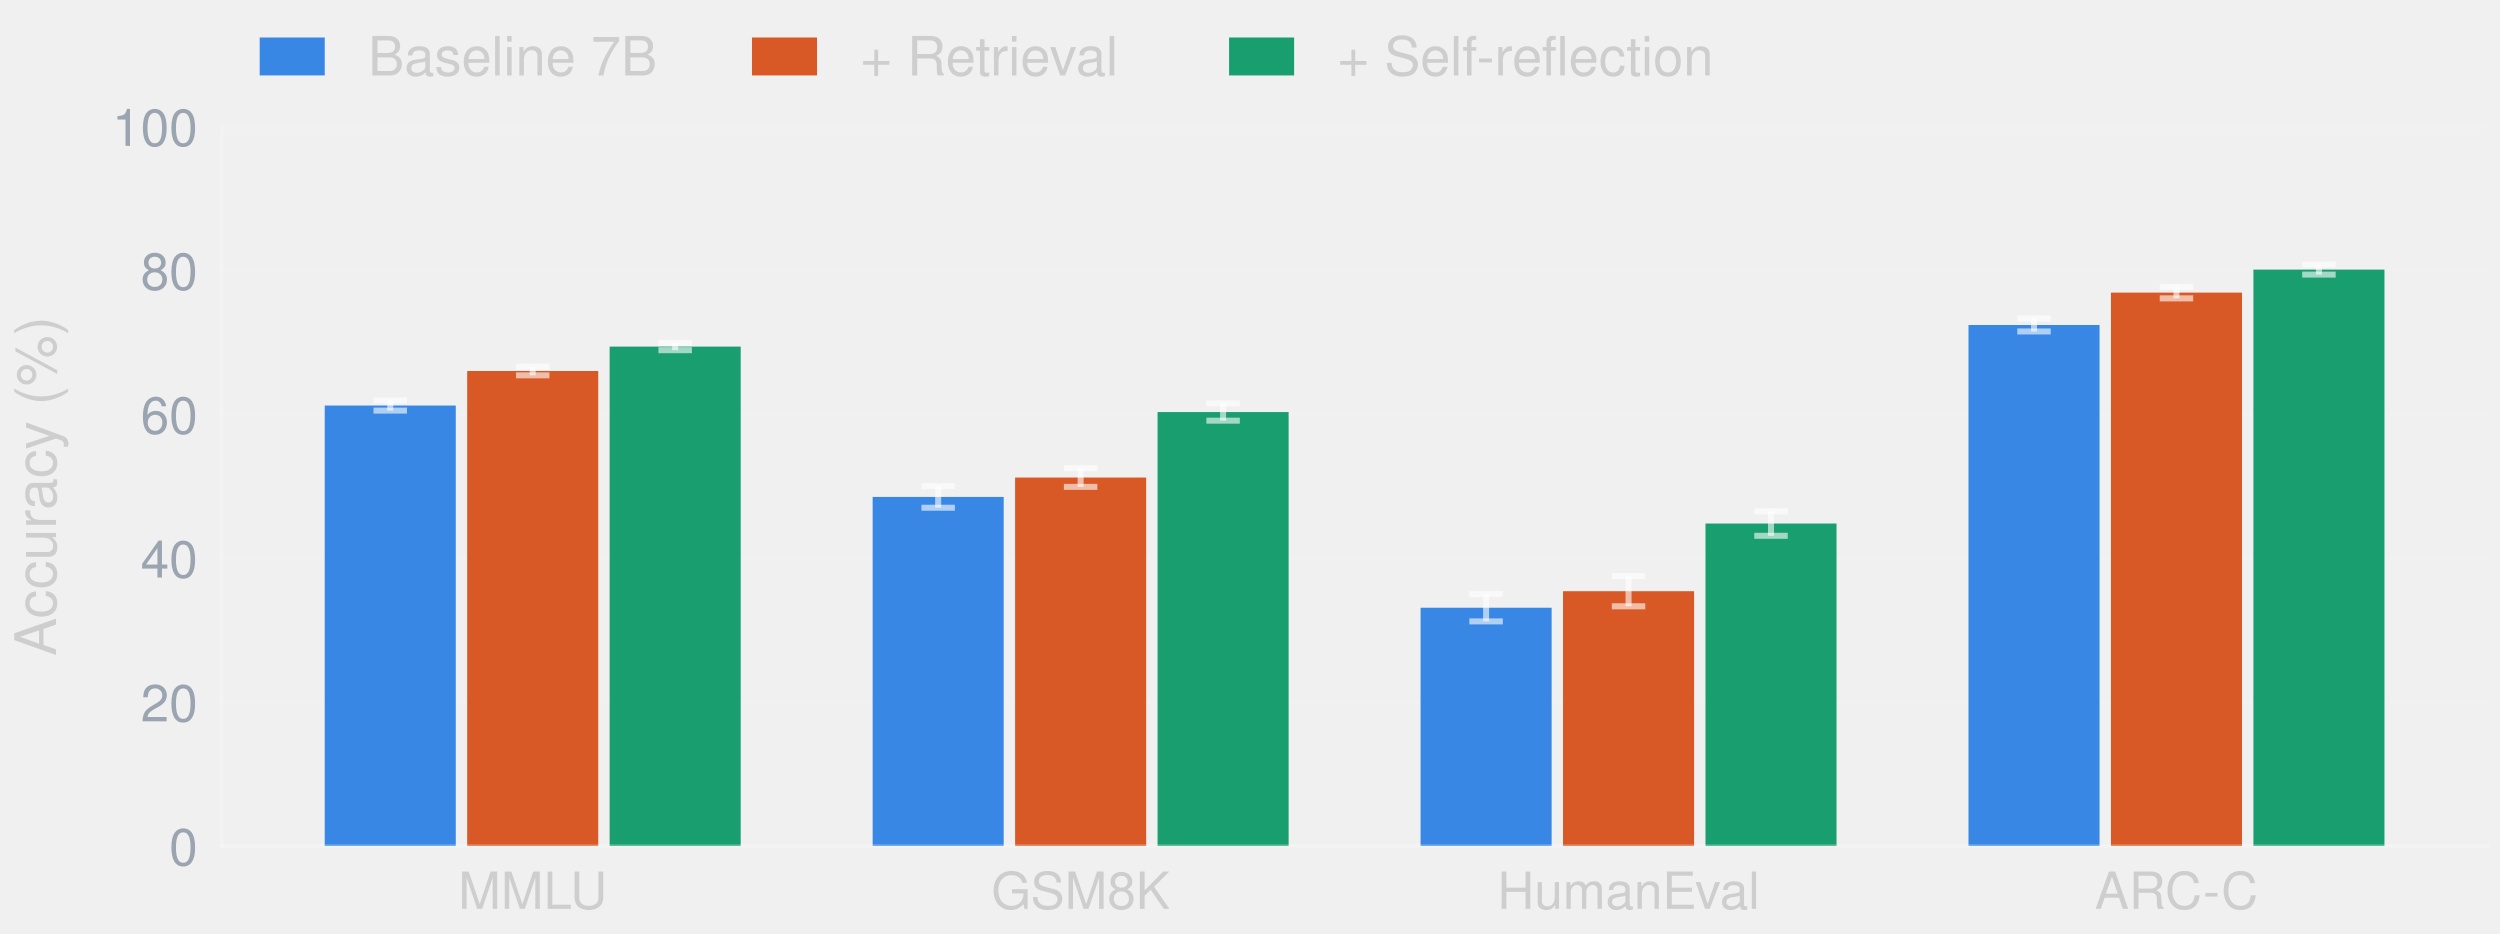
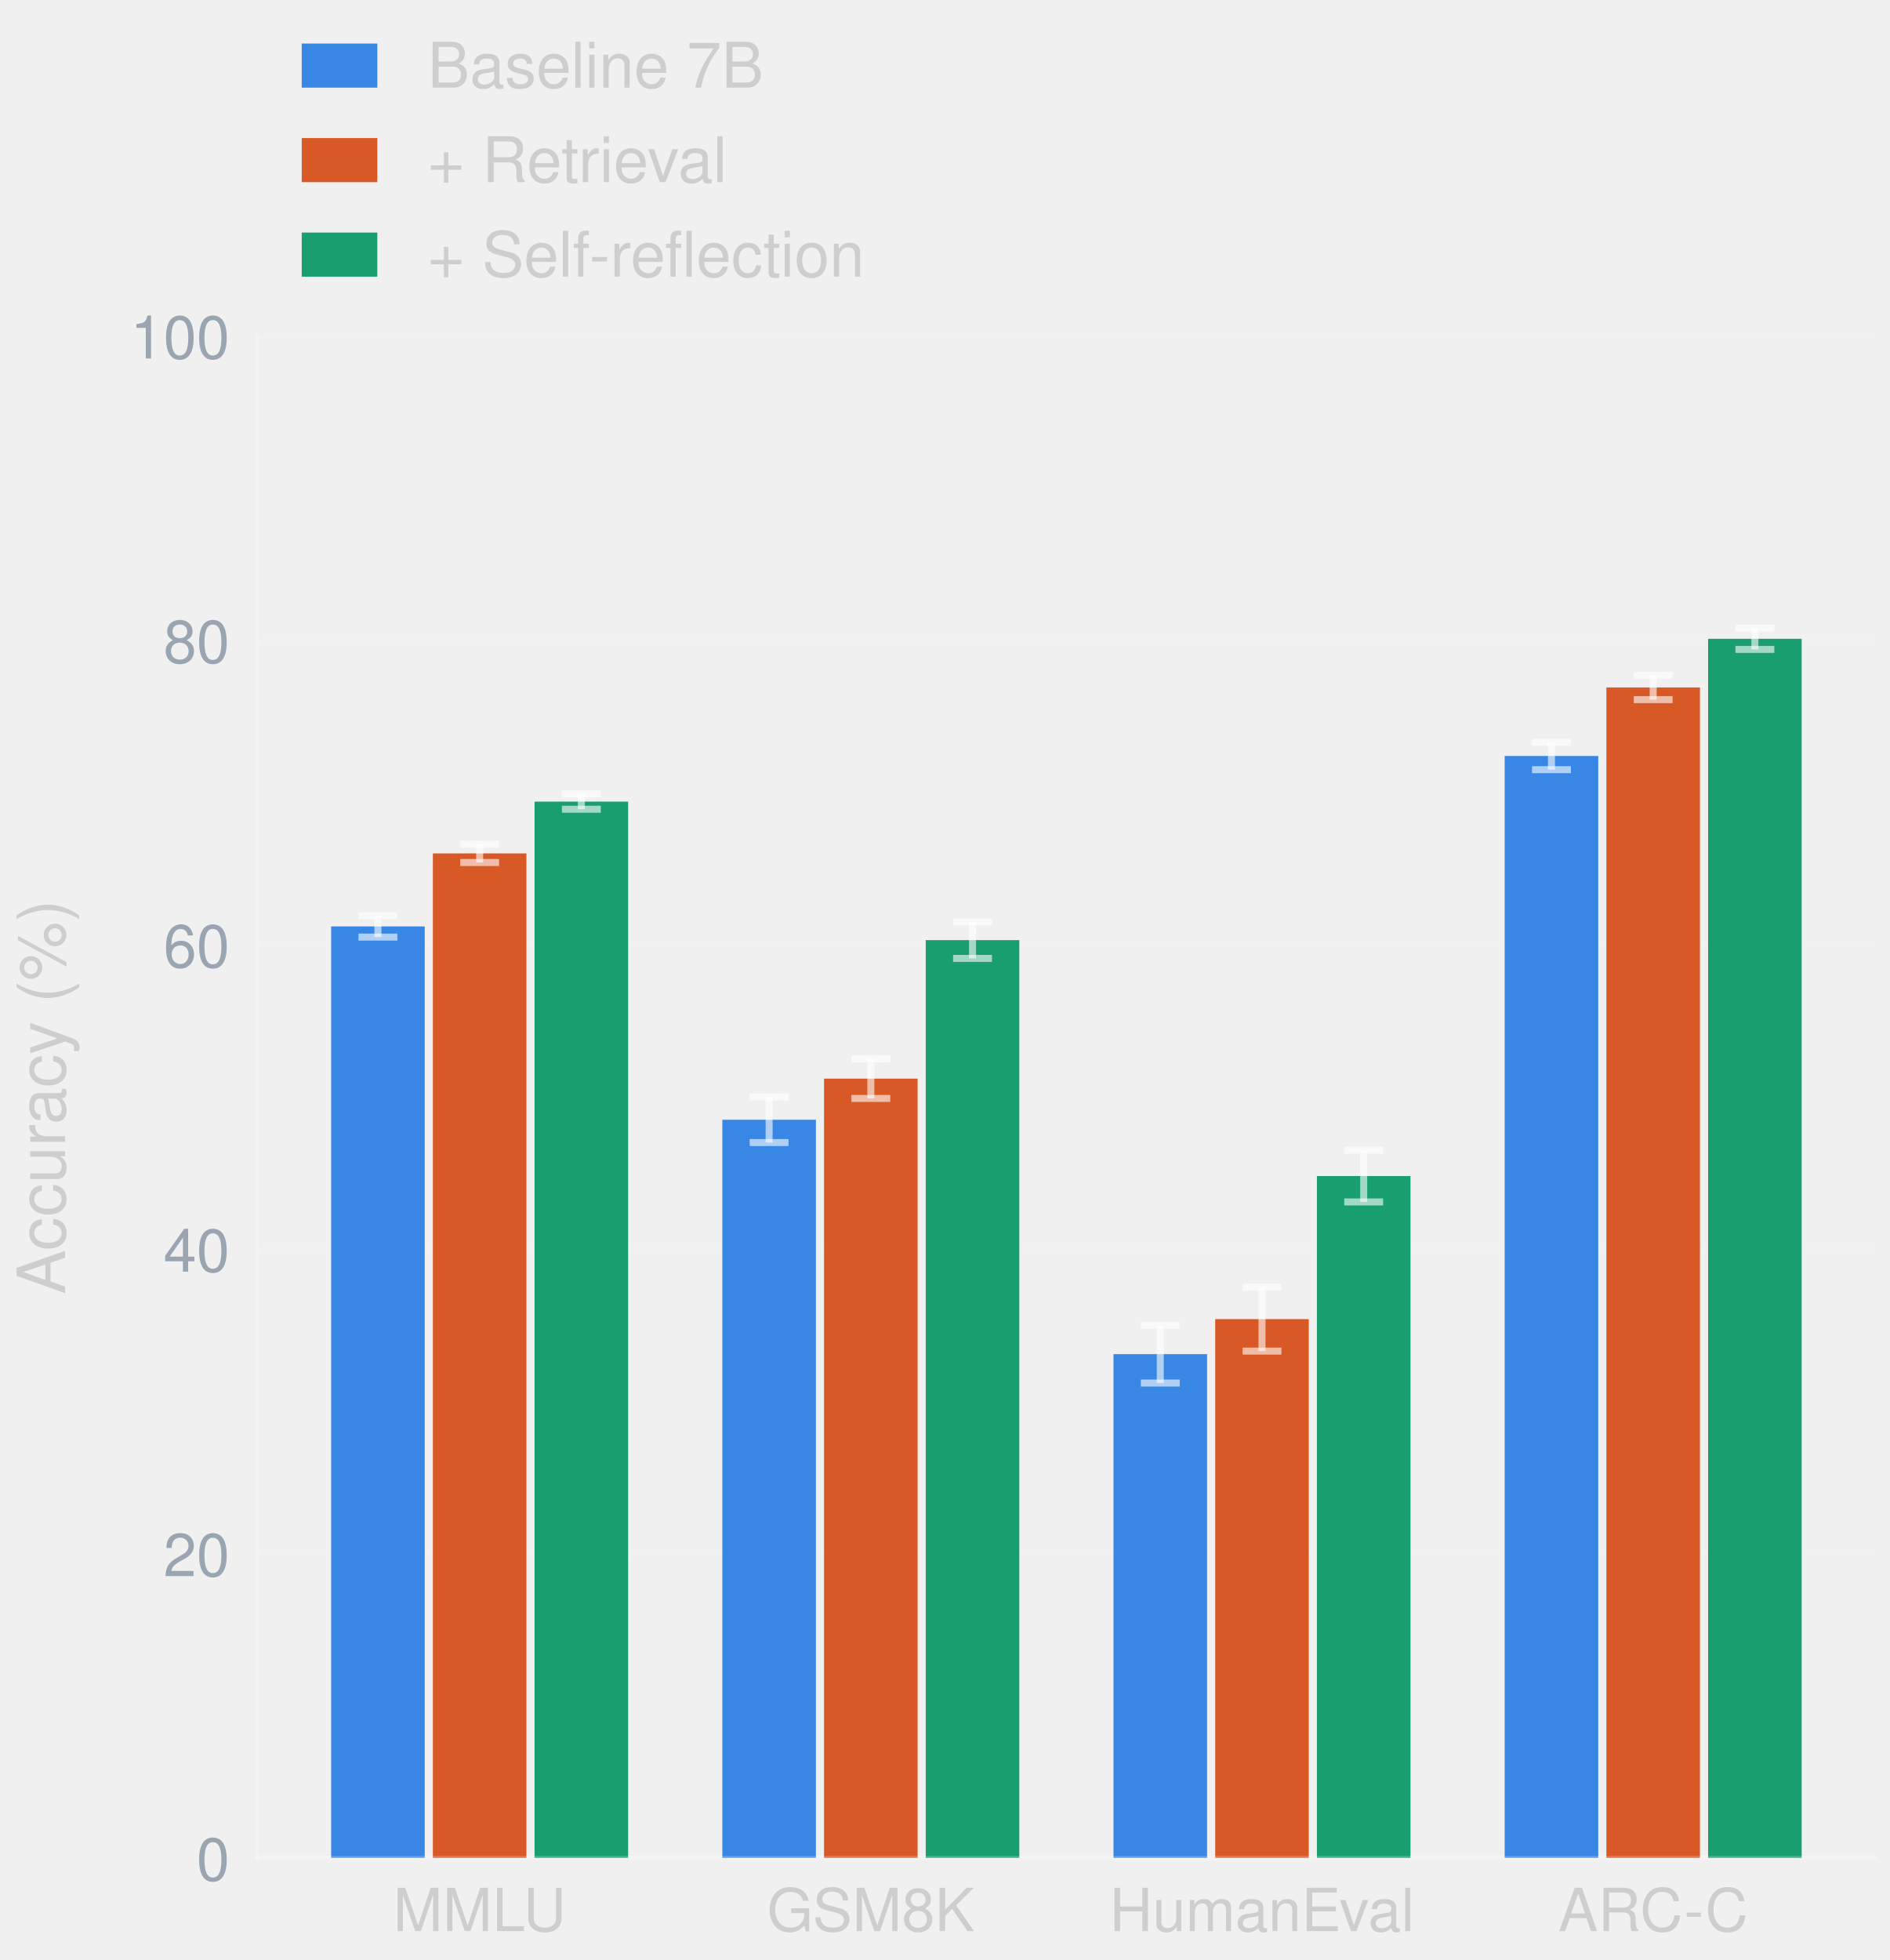
- <svg xmlns="http://www.w3.org/2000/svg" xmlns:xlink="http://www.w3.org/1999/xlink" width="597.6pt" height="223.2pt" viewBox="0 0 597.6 223.2" version="1.1">
+ <svg xmlns="http://www.w3.org/2000/svg" xmlns:xlink="http://www.w3.org/1999/xlink" width="388.8pt" height="403.2pt" viewBox="0 0 388.8 403.2" version="1.1">
  <defs>
    <style type="text/css">*{stroke-linejoin: round; stroke-linecap: butt}</style>
  </defs>
  <g id="figure_1">
    <g id="patch_1">
-       <path d="M 0 223.2  L 597.6 223.2  L 597.6 0  L 0 0  L 0 223.2  z " style="fill: none" />
+       <path d="M 0 403.2  L 388.8 403.2  L 388.8 0  L 0 0  L 0 403.2  z " style="fill: none" />
    </g>
    <g id="axes_1">
      <g id="patch_2">
-         <path d="M 53.003 202.199  L 594.6 202.199  L 594.6 30.217  L 53.003 30.217  L 53.003 202.199  z " style="fill: none" />
+         <path d="M 53.003 382.199  L 385.8 382.199  L 385.8 69.099  L 53.003 69.099  L 53.003 382.199  z " style="fill: none" />
      </g>
      <g id="matplotlib.axis_1">
        <g id="xtick_1">
          <g id="line2d_1" />
          <g id="text_1">
-             <text style="font-size: 12.24px; font-family: 'Office Sans', 'Helvetica Neue', 'Helvetica', 'Arial', 'DejaVu Sans', sans-serif; text-anchor: middle; fill: #cecece" x="127.339" y="217.258" transform="rotate(-0 127.3394 217.2583)">MMLU</text>
+             <text style="font-size: 12.24px; font-family: 'Office Sans', 'Helvetica Neue', 'Helvetica', 'Arial', 'DejaVu Sans', sans-serif; text-anchor: middle; fill: #cecece" x="98.681" y="397.258" transform="rotate(-0 98.68084 397.2583)">MMLU</text>
          </g>
        </g>
        <g id="xtick_2">
          <g id="line2d_2" />
          <g id="text_2">
-             <text style="font-size: 12.24px; font-family: 'Office Sans', 'Helvetica Neue', 'Helvetica', 'Arial', 'DejaVu Sans', sans-serif; text-anchor: middle; fill: #cecece" x="258.314" y="217.258" transform="rotate(-0 258.3142 217.2583)">GSM8K</text>
+             <text style="font-size: 12.24px; font-family: 'Office Sans', 'Helvetica Neue', 'Helvetica', 'Arial', 'DejaVu Sans', sans-serif; text-anchor: middle; fill: #cecece" x="179.161" y="397.258" transform="rotate(-0 179.1613 397.2583)">GSM8K</text>
          </g>
        </g>
        <g id="xtick_3">
          <g id="line2d_3" />
          <g id="text_3">
-             <text style="font-size: 12.24px; font-family: 'Office Sans', 'Helvetica Neue', 'Helvetica', 'Arial', 'DejaVu Sans', sans-serif; text-anchor: middle; fill: #cecece" x="389.289" y="217.259" transform="rotate(-0 389.2889 217.2593)">HumanEval</text>
+             <text style="font-size: 12.24px; font-family: 'Office Sans', 'Helvetica Neue', 'Helvetica', 'Arial', 'DejaVu Sans', sans-serif; text-anchor: middle; fill: #cecece" x="259.642" y="397.259" transform="rotate(-0 259.6418 397.2593)">HumanEval</text>
          </g>
        </g>
        <g id="xtick_4">
          <g id="line2d_4" />
          <g id="text_4">
-             <text style="font-size: 12.24px; font-family: 'Office Sans', 'Helvetica Neue', 'Helvetica', 'Arial', 'DejaVu Sans', sans-serif; text-anchor: middle; fill: #cecece" x="520.264" y="217.258" transform="rotate(-0 520.2637 217.2583)">ARC-C</text>
+             <text style="font-size: 12.24px; font-family: 'Office Sans', 'Helvetica Neue', 'Helvetica', 'Arial', 'DejaVu Sans', sans-serif; text-anchor: middle; fill: #cecece" x="340.122" y="397.258" transform="rotate(-0 340.1223 397.2583)">ARC-C</text>
          </g>
        </g>
      </g>
      <g id="matplotlib.axis_2">
        <g id="ytick_1">
          <g id="line2d_5">
-             <path d="M 53.003 202.199  L 594.6 202.199  " clip-path="url(#pc64963ef4b)" style="fill: none; stroke: #ffffff; stroke-opacity: 0.07; stroke-linecap: square" />
+             <path d="M 53.003 382.199  L 385.8 382.199  " clip-path="url(#pf479864b60)" style="fill: none; stroke: #ffffff; stroke-opacity: 0.07; stroke-linecap: square" />
          </g>
          <g id="line2d_6" />
          <g id="text_5">
-             <text style="font-size: 12.24px; font-family: 'Office Sans', 'Helvetica Neue', 'Helvetica', 'Arial', 'DejaVu Sans', sans-serif; text-anchor: end; fill: #9aa5b1" x="47.243" y="206.849" transform="rotate(-0 47.24334 206.8486)">0</text>
+             <text style="font-size: 12.24px; font-family: 'Office Sans', 'Helvetica Neue', 'Helvetica', 'Arial', 'DejaVu Sans', sans-serif; text-anchor: end; fill: #9aa5b1" x="47.243" y="386.849" transform="rotate(-0 47.24334 386.8486)">0</text>
          </g>
        </g>
        <g id="ytick_2">
          <g id="line2d_7">
-             <path d="M 53.003 167.802  L 594.6 167.802  " clip-path="url(#pc64963ef4b)" style="fill: none; stroke: #ffffff; stroke-opacity: 0.07; stroke-linecap: square" />
+             <path d="M 53.003 319.579  L 385.8 319.579  " clip-path="url(#pf479864b60)" style="fill: none; stroke: #ffffff; stroke-opacity: 0.07; stroke-linecap: square" />
          </g>
          <g id="line2d_8" />
          <g id="text_6">
-             <text style="font-size: 12.24px; font-family: 'Office Sans', 'Helvetica Neue', 'Helvetica', 'Arial', 'DejaVu Sans', sans-serif; text-anchor: end; fill: #9aa5b1" x="47.243" y="172.452" transform="rotate(-0 47.24334 172.4523)">20</text>
+             <text style="font-size: 12.24px; font-family: 'Office Sans', 'Helvetica Neue', 'Helvetica', 'Arial', 'DejaVu Sans', sans-serif; text-anchor: end; fill: #9aa5b1" x="47.243" y="324.229" transform="rotate(-0 47.24334 324.2287)">20</text>
          </g>
        </g>
        <g id="ytick_3">
          <g id="line2d_9">
-             <path d="M 53.003 133.406  L 594.6 133.406  " clip-path="url(#pc64963ef4b)" style="fill: none; stroke: #ffffff; stroke-opacity: 0.07; stroke-linecap: square" />
+             <path d="M 53.003 256.959  L 385.8 256.959  " clip-path="url(#pf479864b60)" style="fill: none; stroke: #ffffff; stroke-opacity: 0.07; stroke-linecap: square" />
          </g>
          <g id="line2d_10" />
          <g id="text_7">
-             <text style="font-size: 12.24px; font-family: 'Office Sans', 'Helvetica Neue', 'Helvetica', 'Arial', 'DejaVu Sans', sans-serif; text-anchor: end; fill: #9aa5b1" x="47.243" y="138.056" transform="rotate(-0 47.24334 138.0559)">40</text>
+             <text style="font-size: 12.24px; font-family: 'Office Sans', 'Helvetica Neue', 'Helvetica', 'Arial', 'DejaVu Sans', sans-serif; text-anchor: end; fill: #9aa5b1" x="47.243" y="261.609" transform="rotate(-0 47.24334 261.6088)">40</text>
          </g>
        </g>
        <g id="ytick_4">
          <g id="line2d_11">
-             <path d="M 53.003 99.01  L 594.6 99.01  " clip-path="url(#pc64963ef4b)" style="fill: none; stroke: #ffffff; stroke-opacity: 0.07; stroke-linecap: square" />
+             <path d="M 53.003 194.339  L 385.8 194.339  " clip-path="url(#pf479864b60)" style="fill: none; stroke: #ffffff; stroke-opacity: 0.07; stroke-linecap: square" />
          </g>
          <g id="line2d_12" />
          <g id="text_8">
-             <text style="font-size: 12.24px; font-family: 'Office Sans', 'Helvetica Neue', 'Helvetica', 'Arial', 'DejaVu Sans', sans-serif; text-anchor: end; fill: #9aa5b1" x="47.243" y="103.66" transform="rotate(-0 47.24334 103.6596)">60</text>
+             <text style="font-size: 12.24px; font-family: 'Office Sans', 'Helvetica Neue', 'Helvetica', 'Arial', 'DejaVu Sans', sans-serif; text-anchor: end; fill: #9aa5b1" x="47.243" y="198.989" transform="rotate(-0 47.24334 198.9889)">60</text>
          </g>
        </g>
        <g id="ytick_5">
          <g id="line2d_13">
-             <path d="M 53.003 64.614  L 594.6 64.614  " clip-path="url(#pc64963ef4b)" style="fill: none; stroke: #ffffff; stroke-opacity: 0.07; stroke-linecap: square" />
+             <path d="M 53.003 131.719  L 385.8 131.719  " clip-path="url(#pf479864b60)" style="fill: none; stroke: #ffffff; stroke-opacity: 0.07; stroke-linecap: square" />
          </g>
          <g id="line2d_14" />
          <g id="text_9">
-             <text style="font-size: 12.24px; font-family: 'Office Sans', 'Helvetica Neue', 'Helvetica', 'Arial', 'DejaVu Sans', sans-serif; text-anchor: end; fill: #9aa5b1" x="47.243" y="69.263" transform="rotate(-0 47.24334 69.26333)">80</text>
+             <text style="font-size: 12.24px; font-family: 'Office Sans', 'Helvetica Neue', 'Helvetica', 'Arial', 'DejaVu Sans', sans-serif; text-anchor: end; fill: #9aa5b1" x="47.243" y="136.369" transform="rotate(-0 47.24334 136.3689)">80</text>
          </g>
        </g>
        <g id="ytick_6">
          <g id="line2d_15">
-             <path d="M 53.003 30.217  L 594.6 30.217  " clip-path="url(#pc64963ef4b)" style="fill: none; stroke: #ffffff; stroke-opacity: 0.07; stroke-linecap: square" />
+             <path d="M 53.003 69.099  L 385.8 69.099  " clip-path="url(#pf479864b60)" style="fill: none; stroke: #ffffff; stroke-opacity: 0.07; stroke-linecap: square" />
          </g>
          <g id="line2d_16" />
          <g id="text_10">
-             <text style="font-size: 12.24px; font-family: 'Office Sans', 'Helvetica Neue', 'Helvetica', 'Arial', 'DejaVu Sans', sans-serif; text-anchor: end; fill: #9aa5b1" x="47.243" y="34.867" transform="rotate(-0 47.24334 34.86702)">100</text>
+             <text style="font-size: 12.24px; font-family: 'Office Sans', 'Helvetica Neue', 'Helvetica', 'Arial', 'DejaVu Sans', sans-serif; text-anchor: end; fill: #9aa5b1" x="47.243" y="73.749" transform="rotate(-0 47.24334 73.74904)">100</text>
          </g>
        </g>
        <g id="text_11">
-           <text style="font-size: 13.68px; font-family: 'Office Sans', 'Helvetica Neue', 'Helvetica', 'Arial', 'DejaVu Sans', sans-serif; text-anchor: middle; fill: #cecece" x="13.394" y="116.208" transform="rotate(-90 13.39383 116.208)">Accuracy (%)</text>
+           <text style="font-size: 13.68px; font-family: 'Office Sans', 'Helvetica Neue', 'Helvetica', 'Arial', 'DejaVu Sans', sans-serif; text-anchor: middle; fill: #cecece" x="13.394" y="225.649" transform="rotate(-90 13.39383 225.649)">Accuracy (%)</text>
        </g>
      </g>
      <g id="patch_3">
-         <path d="M 77.621 202.199  L 108.951 202.199  L 108.951 96.946  L 77.621 96.946  z " clip-path="url(#pc64963ef4b)" style="fill: #3987e5" />
+         <path d="M 68.13 382.199  L 87.381 382.199  L 87.381 190.582  L 68.13 190.582  z " clip-path="url(#pf479864b60)" style="fill: #3987e5" />
      </g>
      <g id="patch_4">
-         <path d="M 208.596 202.199  L 239.925 202.199  L 239.925 118.788  L 208.596 118.788  z " clip-path="url(#pc64963ef4b)" style="fill: #3987e5" />
+         <path d="M 148.611 382.199  L 167.862 382.199  L 167.862 230.346  L 148.611 230.346  z " clip-path="url(#pf479864b60)" style="fill: #3987e5" />
      </g>
      <g id="patch_5">
-         <path d="M 339.571 202.199  L 370.9 202.199  L 370.9 145.273  L 339.571 145.273  z " clip-path="url(#pc64963ef4b)" style="fill: #3987e5" />
+         <path d="M 229.091 382.199  L 248.342 382.199  L 248.342 278.563  L 229.091 278.563  z " clip-path="url(#pf479864b60)" style="fill: #3987e5" />
      </g>
      <g id="patch_6">
-         <path d="M 470.546 202.199  L 501.875 202.199  L 501.875 77.684  L 470.546 77.684  z " clip-path="url(#pc64963ef4b)" style="fill: #3987e5" />
+         <path d="M 309.572 382.199  L 328.823 382.199  L 328.823 155.515  L 309.572 155.515  z " clip-path="url(#pf479864b60)" style="fill: #3987e5" />
      </g>
      <g id="patch_7">
-         <path d="M 111.675 202.199  L 143.004 202.199  L 143.004 88.691  L 111.675 88.691  z " clip-path="url(#pc64963ef4b)" style="fill: #d95926" />
+         <path d="M 89.055 382.199  L 108.306 382.199  L 108.306 175.553  L 89.055 175.553  z " clip-path="url(#pf479864b60)" style="fill: #d95926" />
      </g>
      <g id="patch_8">
-         <path d="M 242.65 202.199  L 273.979 202.199  L 273.979 114.144  L 242.65 114.144  z " clip-path="url(#pc64963ef4b)" style="fill: #d95926" />
+         <path d="M 169.536 382.199  L 188.787 382.199  L 188.787 221.892  L 169.536 221.892  z " clip-path="url(#pf479864b60)" style="fill: #d95926" />
      </g>
      <g id="patch_9">
-         <path d="M 373.624 202.199  L 404.954 202.199  L 404.954 141.317  L 373.624 141.317  z " clip-path="url(#pc64963ef4b)" style="fill: #d95926" />
+         <path d="M 250.016 382.199  L 269.267 382.199  L 269.267 271.362  L 250.016 271.362  z " clip-path="url(#pf479864b60)" style="fill: #d95926" />
      </g>
      <g id="patch_10">
-         <path d="M 504.599 202.199  L 535.928 202.199  L 535.928 69.945  L 504.599 69.945  z " clip-path="url(#pc64963ef4b)" style="fill: #d95926" />
+         <path d="M 330.497 382.199  L 349.748 382.199  L 349.748 141.425  L 330.497 141.425  z " clip-path="url(#pf479864b60)" style="fill: #d95926" />
      </g>
      <g id="patch_11">
-         <path d="M 145.728 202.199  L 177.057 202.199  L 177.057 82.844  L 145.728 82.844  z " clip-path="url(#pc64963ef4b)" style="fill: #199e70" />
+         <path d="M 109.98 382.199  L 129.231 382.199  L 129.231 164.908  L 109.98 164.908  z " clip-path="url(#pf479864b60)" style="fill: #199e70" />
      </g>
      <g id="patch_12">
-         <path d="M 276.703 202.199  L 308.032 202.199  L 308.032 98.494  L 276.703 98.494  z " clip-path="url(#pc64963ef4b)" style="fill: #199e70" />
+         <path d="M 190.461 382.199  L 209.712 382.199  L 209.712 193.4  L 190.461 193.4  z " clip-path="url(#pf479864b60)" style="fill: #199e70" />
      </g>
      <g id="patch_13">
-         <path d="M 407.678 202.199  L 439.007 202.199  L 439.007 125.151  L 407.678 125.151  z " clip-path="url(#pc64963ef4b)" style="fill: #199e70" />
+         <path d="M 270.941 382.199  L 290.192 382.199  L 290.192 241.93  L 270.941 241.93  z " clip-path="url(#pf479864b60)" style="fill: #199e70" />
      </g>
      <g id="patch_14">
-         <path d="M 538.653 202.199  L 569.982 202.199  L 569.982 64.442  L 538.653 64.442  z " clip-path="url(#pc64963ef4b)" style="fill: #199e70" />
+         <path d="M 351.422 382.199  L 370.673 382.199  L 370.673 131.406  L 351.422 131.406  z " clip-path="url(#pf479864b60)" style="fill: #199e70" />
      </g>
      <g id="LineCollection_1">
-         <path d="M 93.286 98.15  L 93.286 95.742  " clip-path="url(#pc64963ef4b)" style="fill: none; stroke: #ffffff; stroke-opacity: 0.6; stroke-width: 1.44" />
-         <path d="M 224.261 121.367  L 224.261 116.208  " clip-path="url(#pc64963ef4b)" style="fill: none; stroke: #ffffff; stroke-opacity: 0.6; stroke-width: 1.44" />
-         <path d="M 355.235 148.541  L 355.235 142.005  " clip-path="url(#pc64963ef4b)" style="fill: none; stroke: #ffffff; stroke-opacity: 0.6; stroke-width: 1.44" />
-         <path d="M 486.21 79.232  L 486.21 76.136  " clip-path="url(#pc64963ef4b)" style="fill: none; stroke: #ffffff; stroke-opacity: 0.6; stroke-width: 1.44" />
+         <path d="M 77.756 192.774  L 77.756 188.39  " clip-path="url(#pf479864b60)" style="fill: none; stroke: #ffffff; stroke-opacity: 0.6; stroke-width: 1.44" />
+         <path d="M 158.236 235.042  L 158.236 225.649  " clip-path="url(#pf479864b60)" style="fill: none; stroke: #ffffff; stroke-opacity: 0.6; stroke-width: 1.44" />
+         <path d="M 238.717 284.512  L 238.717 272.614  " clip-path="url(#pf479864b60)" style="fill: none; stroke: #ffffff; stroke-opacity: 0.6; stroke-width: 1.44" />
+         <path d="M 319.197 158.333  L 319.197 152.697  " clip-path="url(#pf479864b60)" style="fill: none; stroke: #ffffff; stroke-opacity: 0.6; stroke-width: 1.44" />
      </g>
      <g id="line2d_17">
        <defs>
          <path id="mafc14c3ca7" d="M 4 0  L -4 -0  " style="stroke: #ffffff; stroke-opacity: 0.6; stroke-width: 1.44" />
        </defs>
-         <g clip-path="url(#pc64963ef4b)">
-           <use xlink:href="#mafc14c3ca7" x="93.286" y="98.15" style="fill: #1f77b4; stroke: #ffffff; stroke-opacity: 0.6; stroke-width: 1.44" />
-           <use xlink:href="#mafc14c3ca7" x="224.261" y="121.367" style="fill: #1f77b4; stroke: #ffffff; stroke-opacity: 0.6; stroke-width: 1.44" />
-           <use xlink:href="#mafc14c3ca7" x="355.235" y="148.541" style="fill: #1f77b4; stroke: #ffffff; stroke-opacity: 0.6; stroke-width: 1.44" />
-           <use xlink:href="#mafc14c3ca7" x="486.21" y="79.232" style="fill: #1f77b4; stroke: #ffffff; stroke-opacity: 0.6; stroke-width: 1.44" />
+         <g clip-path="url(#pf479864b60)">
+           <use xlink:href="#mafc14c3ca7" x="77.756" y="192.774" style="fill: #1f77b4; stroke: #ffffff; stroke-opacity: 0.6; stroke-width: 1.44" />
+           <use xlink:href="#mafc14c3ca7" x="158.236" y="235.042" style="fill: #1f77b4; stroke: #ffffff; stroke-opacity: 0.6; stroke-width: 1.44" />
+           <use xlink:href="#mafc14c3ca7" x="238.717" y="284.512" style="fill: #1f77b4; stroke: #ffffff; stroke-opacity: 0.6; stroke-width: 1.44" />
+           <use xlink:href="#mafc14c3ca7" x="319.197" y="158.333" style="fill: #1f77b4; stroke: #ffffff; stroke-opacity: 0.6; stroke-width: 1.44" />
        </g>
      </g>
      <g id="line2d_18">
-         <g clip-path="url(#pc64963ef4b)">
-           <use xlink:href="#mafc14c3ca7" x="93.286" y="95.742" style="fill: #1f77b4; stroke: #ffffff; stroke-opacity: 0.6; stroke-width: 1.44" />
-           <use xlink:href="#mafc14c3ca7" x="224.261" y="116.208" style="fill: #1f77b4; stroke: #ffffff; stroke-opacity: 0.6; stroke-width: 1.44" />
-           <use xlink:href="#mafc14c3ca7" x="355.235" y="142.005" style="fill: #1f77b4; stroke: #ffffff; stroke-opacity: 0.6; stroke-width: 1.44" />
-           <use xlink:href="#mafc14c3ca7" x="486.21" y="76.136" style="fill: #1f77b4; stroke: #ffffff; stroke-opacity: 0.6; stroke-width: 1.44" />
+         <g clip-path="url(#pf479864b60)">
+           <use xlink:href="#mafc14c3ca7" x="77.756" y="188.39" style="fill: #1f77b4; stroke: #ffffff; stroke-opacity: 0.6; stroke-width: 1.44" />
+           <use xlink:href="#mafc14c3ca7" x="158.236" y="225.649" style="fill: #1f77b4; stroke: #ffffff; stroke-opacity: 0.6; stroke-width: 1.44" />
+           <use xlink:href="#mafc14c3ca7" x="238.717" y="272.614" style="fill: #1f77b4; stroke: #ffffff; stroke-opacity: 0.6; stroke-width: 1.44" />
+           <use xlink:href="#mafc14c3ca7" x="319.197" y="152.697" style="fill: #1f77b4; stroke: #ffffff; stroke-opacity: 0.6; stroke-width: 1.44" />
        </g>
      </g>
      <g id="LineCollection_2">
-         <path d="M 127.339 89.723  L 127.339 87.659  " clip-path="url(#pc64963ef4b)" style="fill: none; stroke: #ffffff; stroke-opacity: 0.6; stroke-width: 1.44" />
-         <path d="M 258.314 116.38  L 258.314 111.908  " clip-path="url(#pc64963ef4b)" style="fill: none; stroke: #ffffff; stroke-opacity: 0.6; stroke-width: 1.44" />
-         <path d="M 389.289 144.929  L 389.289 137.706  " clip-path="url(#pc64963ef4b)" style="fill: none; stroke: #ffffff; stroke-opacity: 0.6; stroke-width: 1.44" />
-         <path d="M 520.264 71.321  L 520.264 68.569  " clip-path="url(#pc64963ef4b)" style="fill: none; stroke: #ffffff; stroke-opacity: 0.6; stroke-width: 1.44" />
+         <path d="M 98.681 177.432  L 98.681 173.675  " clip-path="url(#pf479864b60)" style="fill: none; stroke: #ffffff; stroke-opacity: 0.6; stroke-width: 1.44" />
+         <path d="M 179.161 225.962  L 179.161 217.822  " clip-path="url(#pf479864b60)" style="fill: none; stroke: #ffffff; stroke-opacity: 0.6; stroke-width: 1.44" />
+         <path d="M 259.642 277.937  L 259.642 264.786  " clip-path="url(#pf479864b60)" style="fill: none; stroke: #ffffff; stroke-opacity: 0.6; stroke-width: 1.44" />
+         <path d="M 340.122 143.93  L 340.122 138.92  " clip-path="url(#pf479864b60)" style="fill: none; stroke: #ffffff; stroke-opacity: 0.6; stroke-width: 1.44" />
      </g>
      <g id="line2d_19">
-         <g clip-path="url(#pc64963ef4b)">
-           <use xlink:href="#mafc14c3ca7" x="127.339" y="89.723" style="fill: #1f77b4; stroke: #ffffff; stroke-opacity: 0.6; stroke-width: 1.44" />
-           <use xlink:href="#mafc14c3ca7" x="258.314" y="116.38" style="fill: #1f77b4; stroke: #ffffff; stroke-opacity: 0.6; stroke-width: 1.44" />
-           <use xlink:href="#mafc14c3ca7" x="389.289" y="144.929" style="fill: #1f77b4; stroke: #ffffff; stroke-opacity: 0.6; stroke-width: 1.44" />
-           <use xlink:href="#mafc14c3ca7" x="520.264" y="71.321" style="fill: #1f77b4; stroke: #ffffff; stroke-opacity: 0.6; stroke-width: 1.44" />
+         <g clip-path="url(#pf479864b60)">
+           <use xlink:href="#mafc14c3ca7" x="98.681" y="177.432" style="fill: #1f77b4; stroke: #ffffff; stroke-opacity: 0.6; stroke-width: 1.44" />
+           <use xlink:href="#mafc14c3ca7" x="179.161" y="225.962" style="fill: #1f77b4; stroke: #ffffff; stroke-opacity: 0.6; stroke-width: 1.44" />
+           <use xlink:href="#mafc14c3ca7" x="259.642" y="277.937" style="fill: #1f77b4; stroke: #ffffff; stroke-opacity: 0.6; stroke-width: 1.44" />
+           <use xlink:href="#mafc14c3ca7" x="340.122" y="143.93" style="fill: #1f77b4; stroke: #ffffff; stroke-opacity: 0.6; stroke-width: 1.44" />
        </g>
      </g>
      <g id="line2d_20">
-         <g clip-path="url(#pc64963ef4b)">
-           <use xlink:href="#mafc14c3ca7" x="127.339" y="87.659" style="fill: #1f77b4; stroke: #ffffff; stroke-opacity: 0.6; stroke-width: 1.44" />
-           <use xlink:href="#mafc14c3ca7" x="258.314" y="111.908" style="fill: #1f77b4; stroke: #ffffff; stroke-opacity: 0.6; stroke-width: 1.44" />
-           <use xlink:href="#mafc14c3ca7" x="389.289" y="137.706" style="fill: #1f77b4; stroke: #ffffff; stroke-opacity: 0.6; stroke-width: 1.44" />
-           <use xlink:href="#mafc14c3ca7" x="520.264" y="68.569" style="fill: #1f77b4; stroke: #ffffff; stroke-opacity: 0.6; stroke-width: 1.44" />
+         <g clip-path="url(#pf479864b60)">
+           <use xlink:href="#mafc14c3ca7" x="98.681" y="173.675" style="fill: #1f77b4; stroke: #ffffff; stroke-opacity: 0.6; stroke-width: 1.44" />
+           <use xlink:href="#mafc14c3ca7" x="179.161" y="217.822" style="fill: #1f77b4; stroke: #ffffff; stroke-opacity: 0.6; stroke-width: 1.44" />
+           <use xlink:href="#mafc14c3ca7" x="259.642" y="264.786" style="fill: #1f77b4; stroke: #ffffff; stroke-opacity: 0.6; stroke-width: 1.44" />
+           <use xlink:href="#mafc14c3ca7" x="340.122" y="138.92" style="fill: #1f77b4; stroke: #ffffff; stroke-opacity: 0.6; stroke-width: 1.44" />
        </g>
      </g>
      <g id="LineCollection_3">
-         <path d="M 161.393 83.704  L 161.393 81.984  " clip-path="url(#pc64963ef4b)" style="fill: none; stroke: #ffffff; stroke-opacity: 0.6; stroke-width: 1.44" />
-         <path d="M 292.368 100.558  L 292.368 96.43  " clip-path="url(#pc64963ef4b)" style="fill: none; stroke: #ffffff; stroke-opacity: 0.6; stroke-width: 1.44" />
-         <path d="M 423.342 128.075  L 423.342 122.227  " clip-path="url(#pc64963ef4b)" style="fill: none; stroke: #ffffff; stroke-opacity: 0.6; stroke-width: 1.44" />
-         <path d="M 554.317 65.645  L 554.317 63.238  " clip-path="url(#pc64963ef4b)" style="fill: none; stroke: #ffffff; stroke-opacity: 0.6; stroke-width: 1.44" />
+         <path d="M 119.606 166.473  L 119.606 163.342  " clip-path="url(#pf479864b60)" style="fill: none; stroke: #ffffff; stroke-opacity: 0.6; stroke-width: 1.44" />
+         <path d="M 200.086 197.157  L 200.086 189.643  " clip-path="url(#pf479864b60)" style="fill: none; stroke: #ffffff; stroke-opacity: 0.6; stroke-width: 1.44" />
+         <path d="M 280.567 247.253  L 280.567 236.608  " clip-path="url(#pf479864b60)" style="fill: none; stroke: #ffffff; stroke-opacity: 0.6; stroke-width: 1.44" />
+         <path d="M 361.047 133.598  L 361.047 129.214  " clip-path="url(#pf479864b60)" style="fill: none; stroke: #ffffff; stroke-opacity: 0.6; stroke-width: 1.44" />
      </g>
      <g id="line2d_21">
-         <g clip-path="url(#pc64963ef4b)">
-           <use xlink:href="#mafc14c3ca7" x="161.393" y="83.704" style="fill: #1f77b4; stroke: #ffffff; stroke-opacity: 0.6; stroke-width: 1.44" />
-           <use xlink:href="#mafc14c3ca7" x="292.368" y="100.558" style="fill: #1f77b4; stroke: #ffffff; stroke-opacity: 0.6; stroke-width: 1.44" />
-           <use xlink:href="#mafc14c3ca7" x="423.342" y="128.075" style="fill: #1f77b4; stroke: #ffffff; stroke-opacity: 0.6; stroke-width: 1.44" />
-           <use xlink:href="#mafc14c3ca7" x="554.317" y="65.645" style="fill: #1f77b4; stroke: #ffffff; stroke-opacity: 0.6; stroke-width: 1.44" />
+         <g clip-path="url(#pf479864b60)">
+           <use xlink:href="#mafc14c3ca7" x="119.606" y="166.473" style="fill: #1f77b4; stroke: #ffffff; stroke-opacity: 0.6; stroke-width: 1.44" />
+           <use xlink:href="#mafc14c3ca7" x="200.086" y="197.157" style="fill: #1f77b4; stroke: #ffffff; stroke-opacity: 0.6; stroke-width: 1.44" />
+           <use xlink:href="#mafc14c3ca7" x="280.567" y="247.253" style="fill: #1f77b4; stroke: #ffffff; stroke-opacity: 0.6; stroke-width: 1.44" />
+           <use xlink:href="#mafc14c3ca7" x="361.047" y="133.598" style="fill: #1f77b4; stroke: #ffffff; stroke-opacity: 0.6; stroke-width: 1.44" />
        </g>
      </g>
      <g id="line2d_22">
-         <g clip-path="url(#pc64963ef4b)">
-           <use xlink:href="#mafc14c3ca7" x="161.393" y="81.984" style="fill: #1f77b4; stroke: #ffffff; stroke-opacity: 0.6; stroke-width: 1.44" />
-           <use xlink:href="#mafc14c3ca7" x="292.368" y="96.43" style="fill: #1f77b4; stroke: #ffffff; stroke-opacity: 0.6; stroke-width: 1.44" />
-           <use xlink:href="#mafc14c3ca7" x="423.342" y="122.227" style="fill: #1f77b4; stroke: #ffffff; stroke-opacity: 0.6; stroke-width: 1.44" />
-           <use xlink:href="#mafc14c3ca7" x="554.317" y="63.238" style="fill: #1f77b4; stroke: #ffffff; stroke-opacity: 0.6; stroke-width: 1.44" />
+         <g clip-path="url(#pf479864b60)">
+           <use xlink:href="#mafc14c3ca7" x="119.606" y="163.342" style="fill: #1f77b4; stroke: #ffffff; stroke-opacity: 0.6; stroke-width: 1.44" />
+           <use xlink:href="#mafc14c3ca7" x="200.086" y="189.643" style="fill: #1f77b4; stroke: #ffffff; stroke-opacity: 0.6; stroke-width: 1.44" />
+           <use xlink:href="#mafc14c3ca7" x="280.567" y="236.608" style="fill: #1f77b4; stroke: #ffffff; stroke-opacity: 0.6; stroke-width: 1.44" />
+           <use xlink:href="#mafc14c3ca7" x="361.047" y="129.214" style="fill: #1f77b4; stroke: #ffffff; stroke-opacity: 0.6; stroke-width: 1.44" />
        </g>
      </g>
      <g id="patch_15">
-         <path d="M 53.003 202.199  L 53.003 30.217  " style="fill: none; stroke: #ffffff; stroke-opacity: 0.22; stroke-width: 0.8; stroke-linejoin: miter; stroke-linecap: square" />
+         <path d="M 53.003 382.199  L 53.003 69.099  " style="fill: none; stroke: #ffffff; stroke-opacity: 0.22; stroke-width: 0.8; stroke-linejoin: miter; stroke-linecap: square" />
      </g>
      <g id="patch_16">
-         <path d="M 53.003 202.199  L 594.6 202.199  " style="fill: none; stroke: #ffffff; stroke-opacity: 0.22; stroke-width: 0.8; stroke-linejoin: miter; stroke-linecap: square" />
+         <path d="M 53.003 382.199  L 385.8 382.199  " style="fill: none; stroke: #ffffff; stroke-opacity: 0.22; stroke-width: 0.8; stroke-linejoin: miter; stroke-linecap: square" />
      </g>
      <g id="legend_1">
        <g id="patch_17">
          <path d="M 62.075 18.032  L 77.627 18.032  L 77.627 8.96  L 62.075 8.96  z " style="fill: #3987e5" />
        </g>
        <g id="text_12">
          <text style="font-size: 12.96px; font-family: 'Office Sans', 'Helvetica Neue', 'Helvetica', 'Arial', 'DejaVu Sans', sans-serif; text-anchor: start; fill: #cecece" x="87.995" y="18.032" transform="rotate(-0 87.99534 18.03182)">Baseline 7B</text>
        </g>
        <g id="patch_18">
-           <path d="M 179.752 18.032  L 195.304 18.032  L 195.304 8.96  L 179.752 8.96  z " style="fill: #d95926" />
+           <path d="M 62.075 37.473  L 77.627 37.473  L 77.627 28.401  L 62.075 28.401  z " style="fill: #d95926" />
        </g>
        <g id="text_13">
-           <text style="font-size: 12.96px; font-family: 'Office Sans', 'Helvetica Neue', 'Helvetica', 'Arial', 'DejaVu Sans', sans-serif; text-anchor: start; fill: #cecece" x="205.672" y="18.032" transform="rotate(-0 205.6721 18.03182)">+ Retrieval</text>
+           <text style="font-size: 12.96px; font-family: 'Office Sans', 'Helvetica Neue', 'Helvetica', 'Arial', 'DejaVu Sans', sans-serif; text-anchor: start; fill: #cecece" x="87.995" y="37.473" transform="rotate(-0 87.99534 37.47283)">+ Retrieval</text>
        </g>
        <g id="patch_19">
-           <path d="M 293.798 18.032  L 309.35 18.032  L 309.35 8.96  L 293.798 8.96  z " style="fill: #199e70" />
+           <path d="M 62.075 56.914  L 77.627 56.914  L 77.627 47.842  L 62.075 47.842  z " style="fill: #199e70" />
        </g>
        <g id="text_14">
-           <text style="font-size: 12.96px; font-family: 'Office Sans', 'Helvetica Neue', 'Helvetica', 'Arial', 'DejaVu Sans', sans-serif; text-anchor: start; fill: #cecece" x="319.718" y="18.032" transform="rotate(-0 319.7181 18.03182)">+ Self-reflection</text>
+           <text style="font-size: 12.96px; font-family: 'Office Sans', 'Helvetica Neue', 'Helvetica', 'Arial', 'DejaVu Sans', sans-serif; text-anchor: start; fill: #cecece" x="87.995" y="56.914" transform="rotate(-0 87.99534 56.91384)">+ Self-reflection</text>
        </g>
      </g>
    </g>
  </g>
  <defs>
-     <clipPath id="pc64963ef4b">
-       <rect x="53.003" y="30.217" width="541.596" height="171.982" />
+     <clipPath id="pf479864b60">
+       <rect x="53.003" y="69.099" width="332.796" height="313.1" />
    </clipPath>
  </defs>
</svg>
